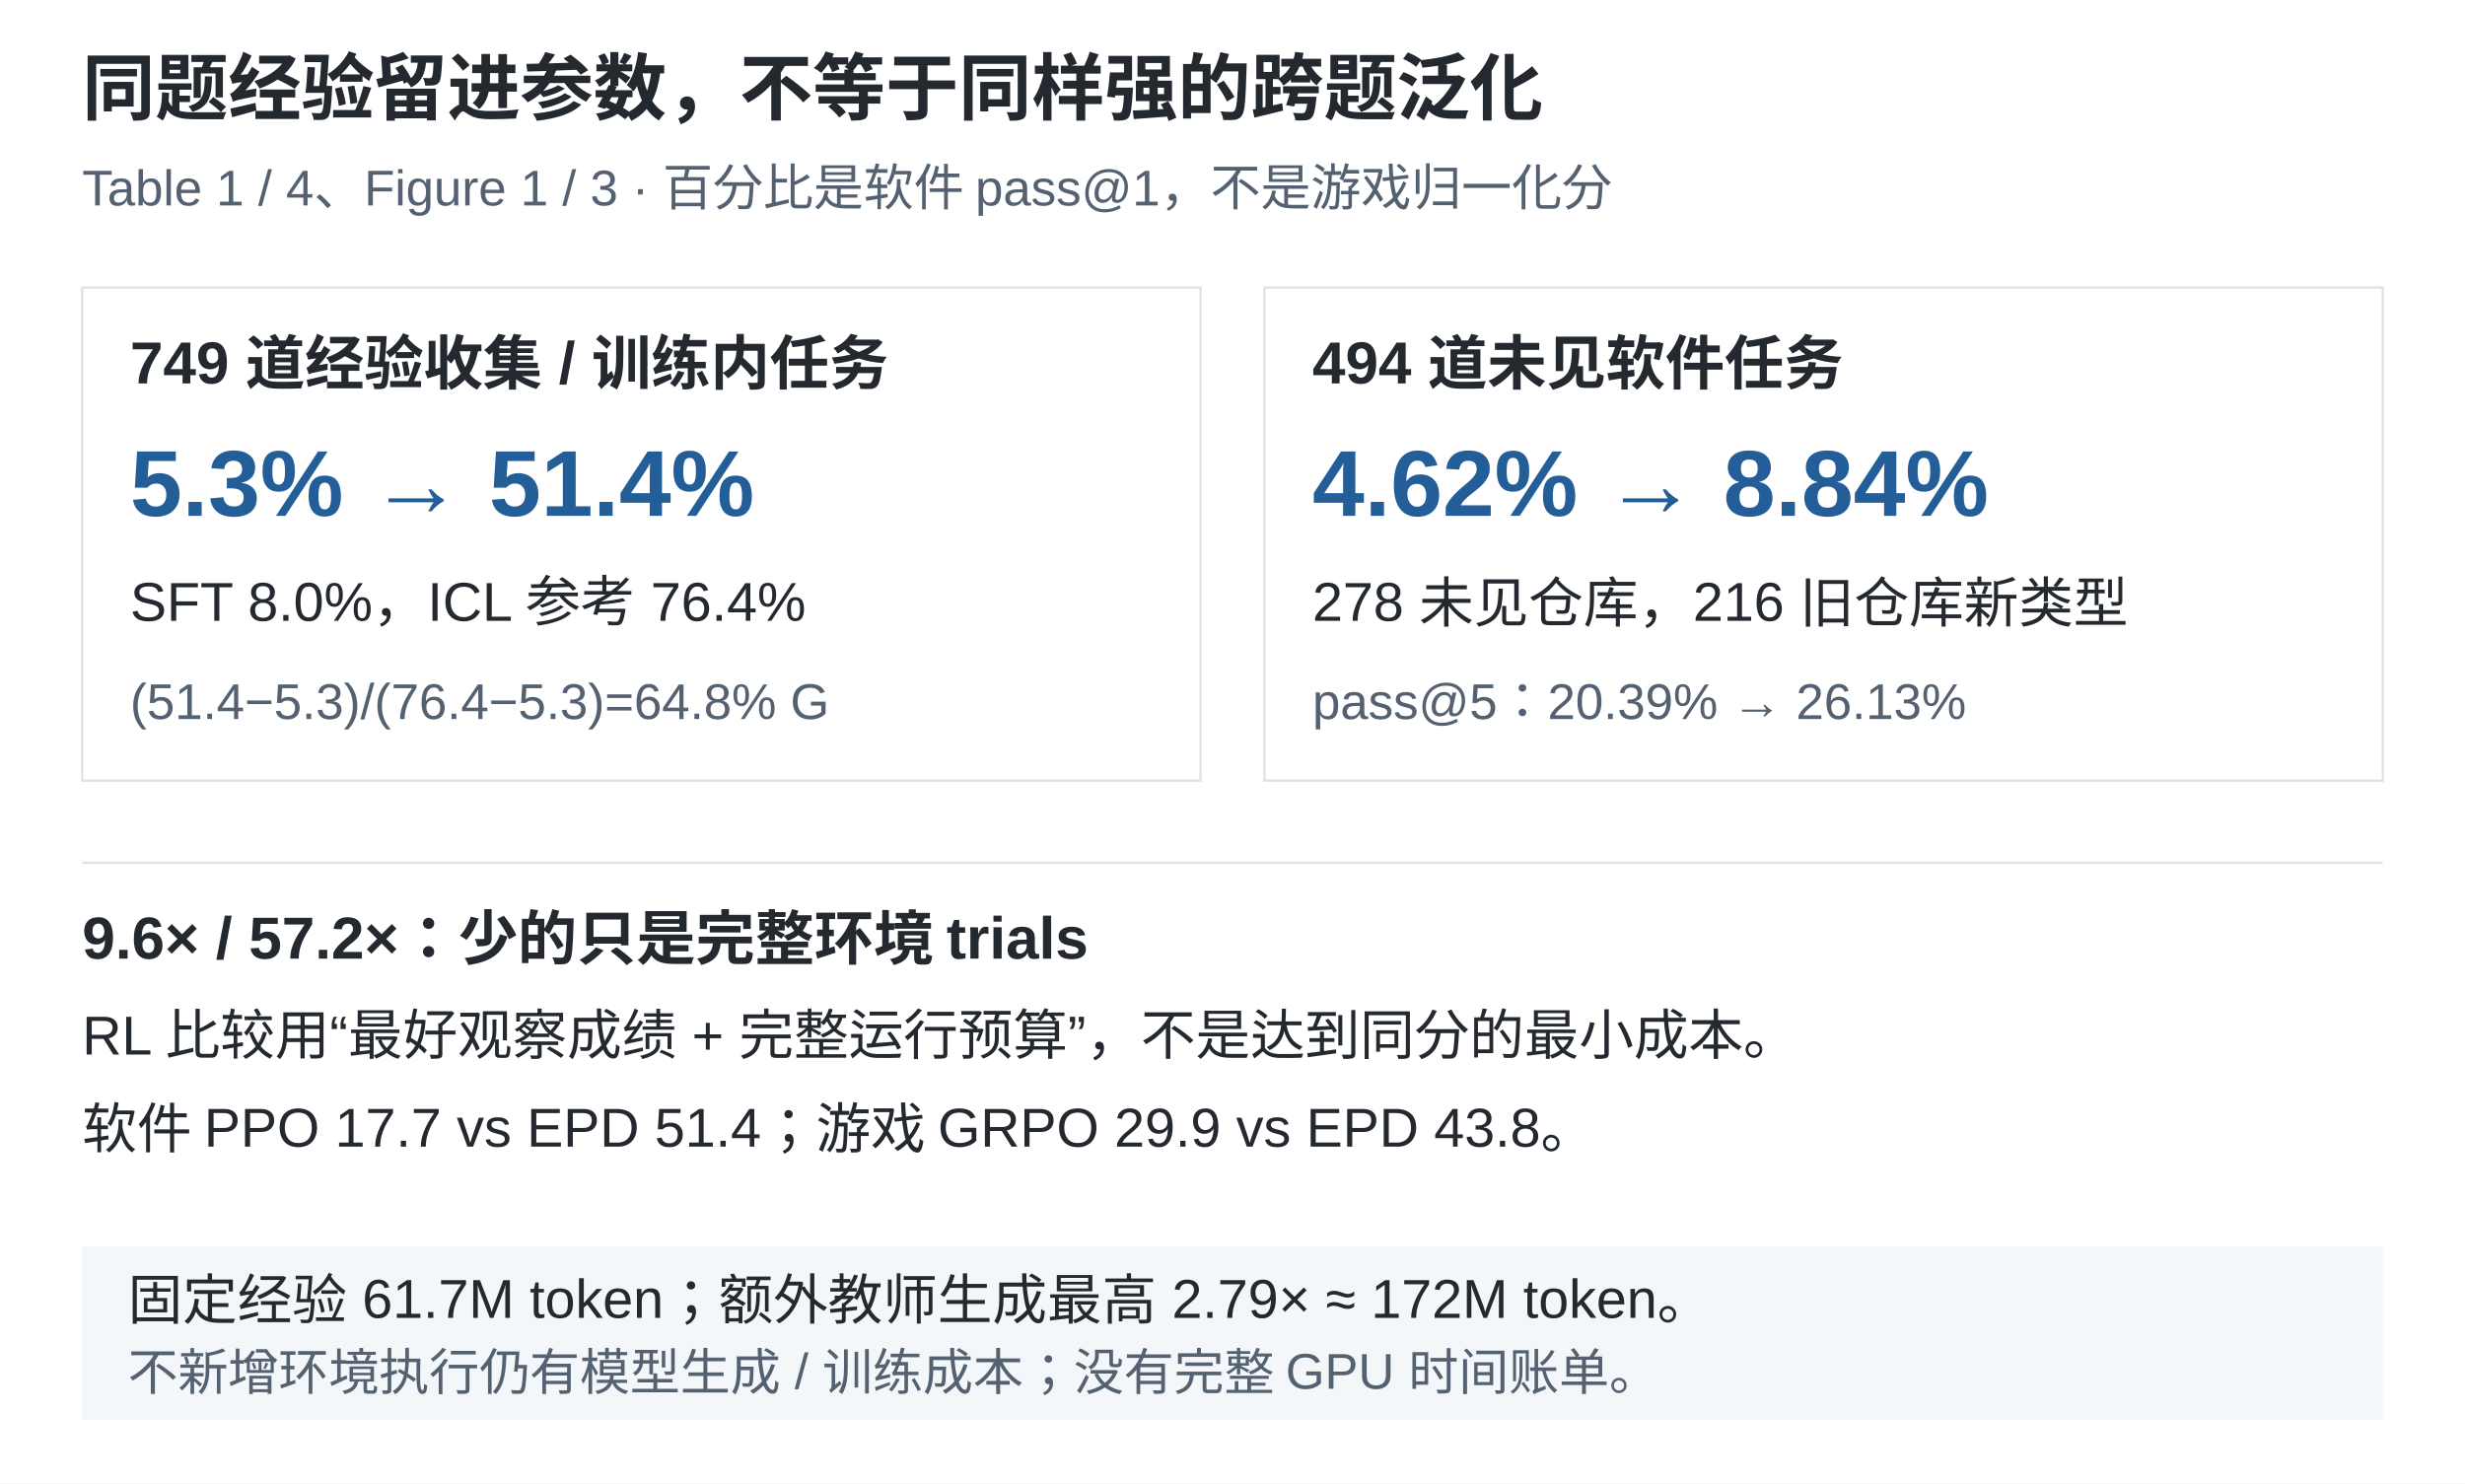
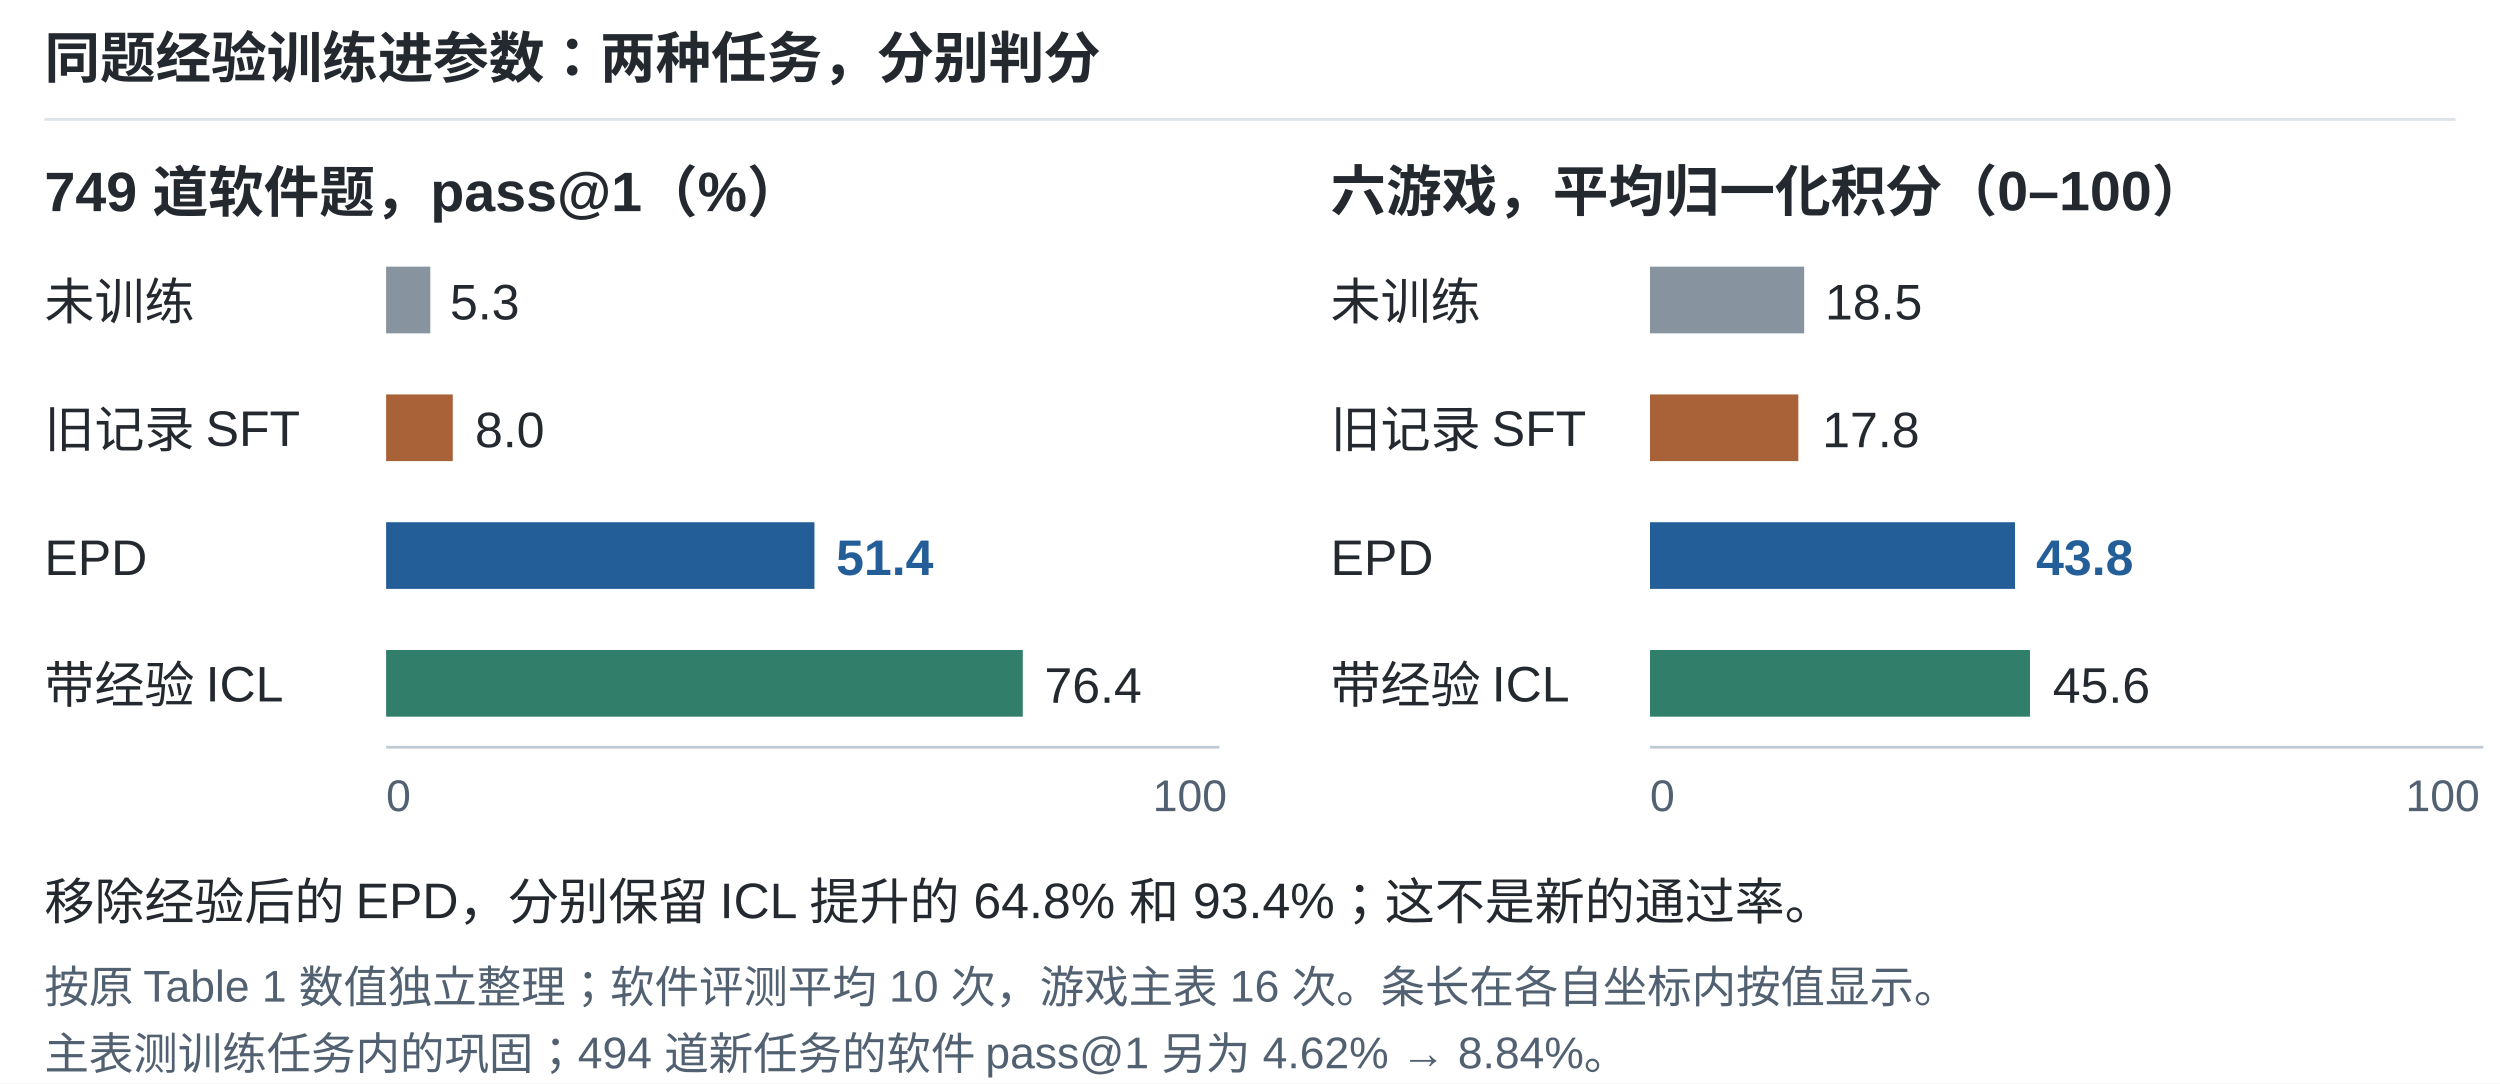
- <svg xmlns="http://www.w3.org/2000/svg" width="1080" height="650" viewBox="0 0 1080 650" role="img" aria-labelledby="title desc">
+ <svg xmlns="http://www.w3.org/2000/svg" width="900" height="390" viewBox="0 0 900 390" role="img" aria-labelledby="t d">
  <defs>
-     <style>text{font-family:Arial,'PingFang SC',sans-serif;fill:#24292f;font-size:24px}.title{font-size:32px;font-weight:700}.sub{font-size:22px;fill:#536171}.head{font-size:26px;font-weight:700}.value{font-size:41px;font-weight:700;fill:#245e99}</style>
+     <style>text{font-family:Arial,'PingFang SC',sans-serif;fill:#24292f;font-size:18px}.h{font-size:20px;font-weight:700}.small{font-size:16px;fill:#526171}.v{font-weight:700;fill:#245e99}</style>
  </defs>
-   <rect width="1080" height="650" fill="#fff" />
-   <text x="36" y="50" class="title">同题经验留进参数，不等于同样强的跨题泛化</text>
-   <text x="36" y="90" class="sub">Table 1 / 4、Figure 1 / 3 · 百分比是软件 pass@1，不是游戏归一化分</text>
-   <rect x="36" y="126" width="490" height="216" fill="#fff" stroke="#dce2e8" />
-   <text x="57" y="168" class="head">749 道经验收集 / 训练内任务</text>
-   <text x="57" y="226" class="value">5.3% → 51.4%</text>
-   <text x="57" y="272">SFT 8.0%，ICL 参考 76.4%</text>
-   <text x="57" y="315" class="sub">(51.4−5.3)/(76.4−5.3)=64.8% G</text>
-   <rect x="554" y="126" width="490" height="216" fill="#fff" stroke="#dce2e8" />
-   <text x="575" y="168" class="head">494 道未见软件任务</text>
-   <text x="575" y="226" class="value">4.62% → 8.84%</text>
-   <text x="575" y="272">278 未见仓库，216 旧仓库新类型</text>
-   <text x="575" y="315" class="sub">pass@5：20.39% → 26.13%</text>
-   <path d="M36 378H1044" stroke="#dce2e8" />
-   <text x="36" y="420" class="head">9.6× / 57.2×：少的只是完整环境 trials</text>
-   <text x="36" y="462">RL 比较用“最好观察成绩 + 完整运行预算”，不是达到同分的最小成本。</text>
-   <text x="36" y="503">软件 PPO 17.7 vs EPD 51.4；游戏 GRPO 29.9 vs EPD 43.8。</text>
-   <rect x="36" y="546" width="1008" height="76" fill="#f4f7fa" />
-   <text x="56" y="578">固定经验 61.7M token；额外教师生成最高 2.79× ≈ 172M token。</text>
-   <text x="56" y="609" class="sub">不新增环境执行仍有模型生成 / 训练成本；没有完整 GPU 时间账单。</text>
+   <rect width="900" height="390" fill="#fff" />
+   <text x="16" y="28" class="h">同题经验训练进参数：两种任务，分别判分</text>
+   <path d="M16 43H884" stroke="#dce2e8" />
+   <text x="16" y="76" class="h">749 道软件题，pass@1（%）</text>
+   <text x="479" y="76" class="h">六游戏，平均归一化积分（0–100）</text>
+   <text x="16" y="115">未训练</text>
+   <rect x="139" y="96" width="15.9" height="24" fill="#87939f" />
+   <text x="162" y="115">5.3</text>
+   <text x="16" y="161">旧记录 SFT</text>
+   <rect x="139" y="142" width="24" height="24" fill="#a96238" />
+   <text x="171" y="161">8.0</text>
+   <text x="16" y="207">EPD</text>
+   <rect x="139" y="188" width="154.2" height="24" fill="#245e99" />
+   <text x="301" y="207" class="v">51.4</text>
+   <text x="16" y="253">带经验 ICL</text>
+   <rect x="139" y="234" width="229.2" height="24" fill="#317e6a" />
+   <text x="376" y="253">76.4</text>
+   <text x="479" y="115">未训练</text>
+   <rect x="594" y="96" width="55.5" height="24" fill="#87939f" />
+   <text x="657" y="115">18.5</text>
+   <text x="479" y="161">旧记录 SFT</text>
+   <rect x="594" y="142" width="53.4" height="24" fill="#a96238" />
+   <text x="656" y="161">17.8</text>
+   <text x="479" y="207">EPD</text>
+   <rect x="594" y="188" width="131.4" height="24" fill="#245e99" />
+   <text x="733" y="207" class="v">43.8</text>
+   <text x="479" y="253">带经验 ICL</text>
+   <rect x="594" y="234" width="136.8" height="24" fill="#317e6a" />
+   <text x="739" y="253">45.6</text>
+   <path d="M139 269H439M594 269H894" stroke="#c0cad3" />
+   <text x="139" y="292" class="small">0</text>
+   <text x="415" y="292" class="small">100</text>
+   <text x="594" y="292" class="small">0</text>
+   <text x="866" y="292" class="small">100</text>
+   <text x="16" y="331">移除经验后的 EPD，分别保留 ICL 提升的 64.8% 和 93.4%；这不是新的通过率。</text>
+   <text x="16" y="361" class="small">按原 Table 1 数值独立整理；软件评测平均 10 次，游戏主表 16 次。条长在各自坐标内按值显示。</text>
+   <text x="16" y="385" class="small">主表测训练任务内的巩固；494 道新任务的软件 pass@1 另为 4.62% → 8.84%。</text>
</svg>
